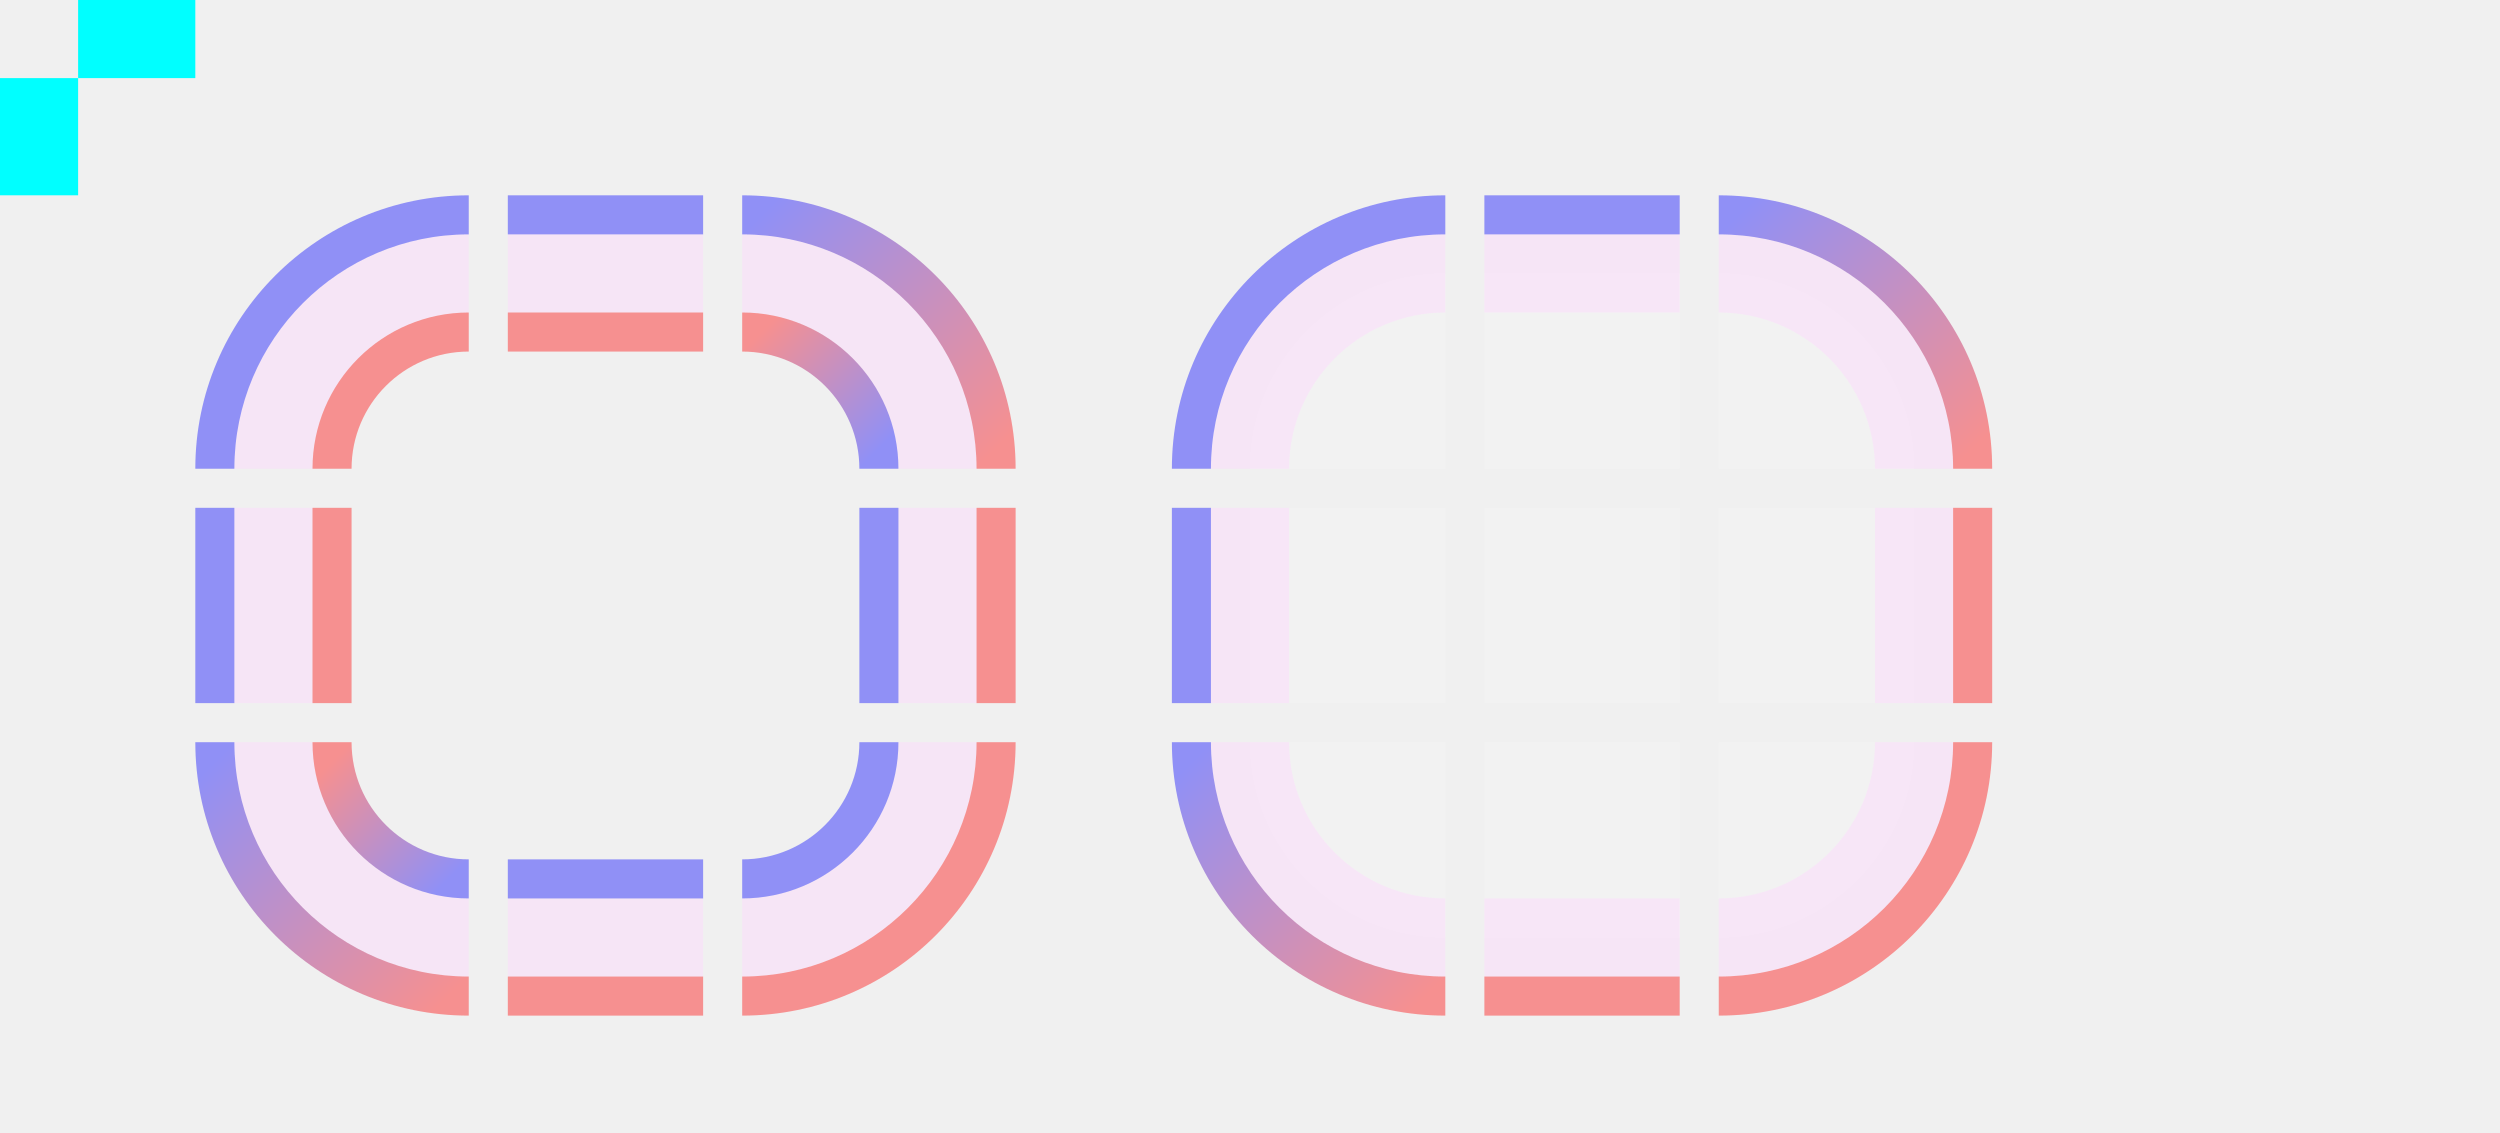
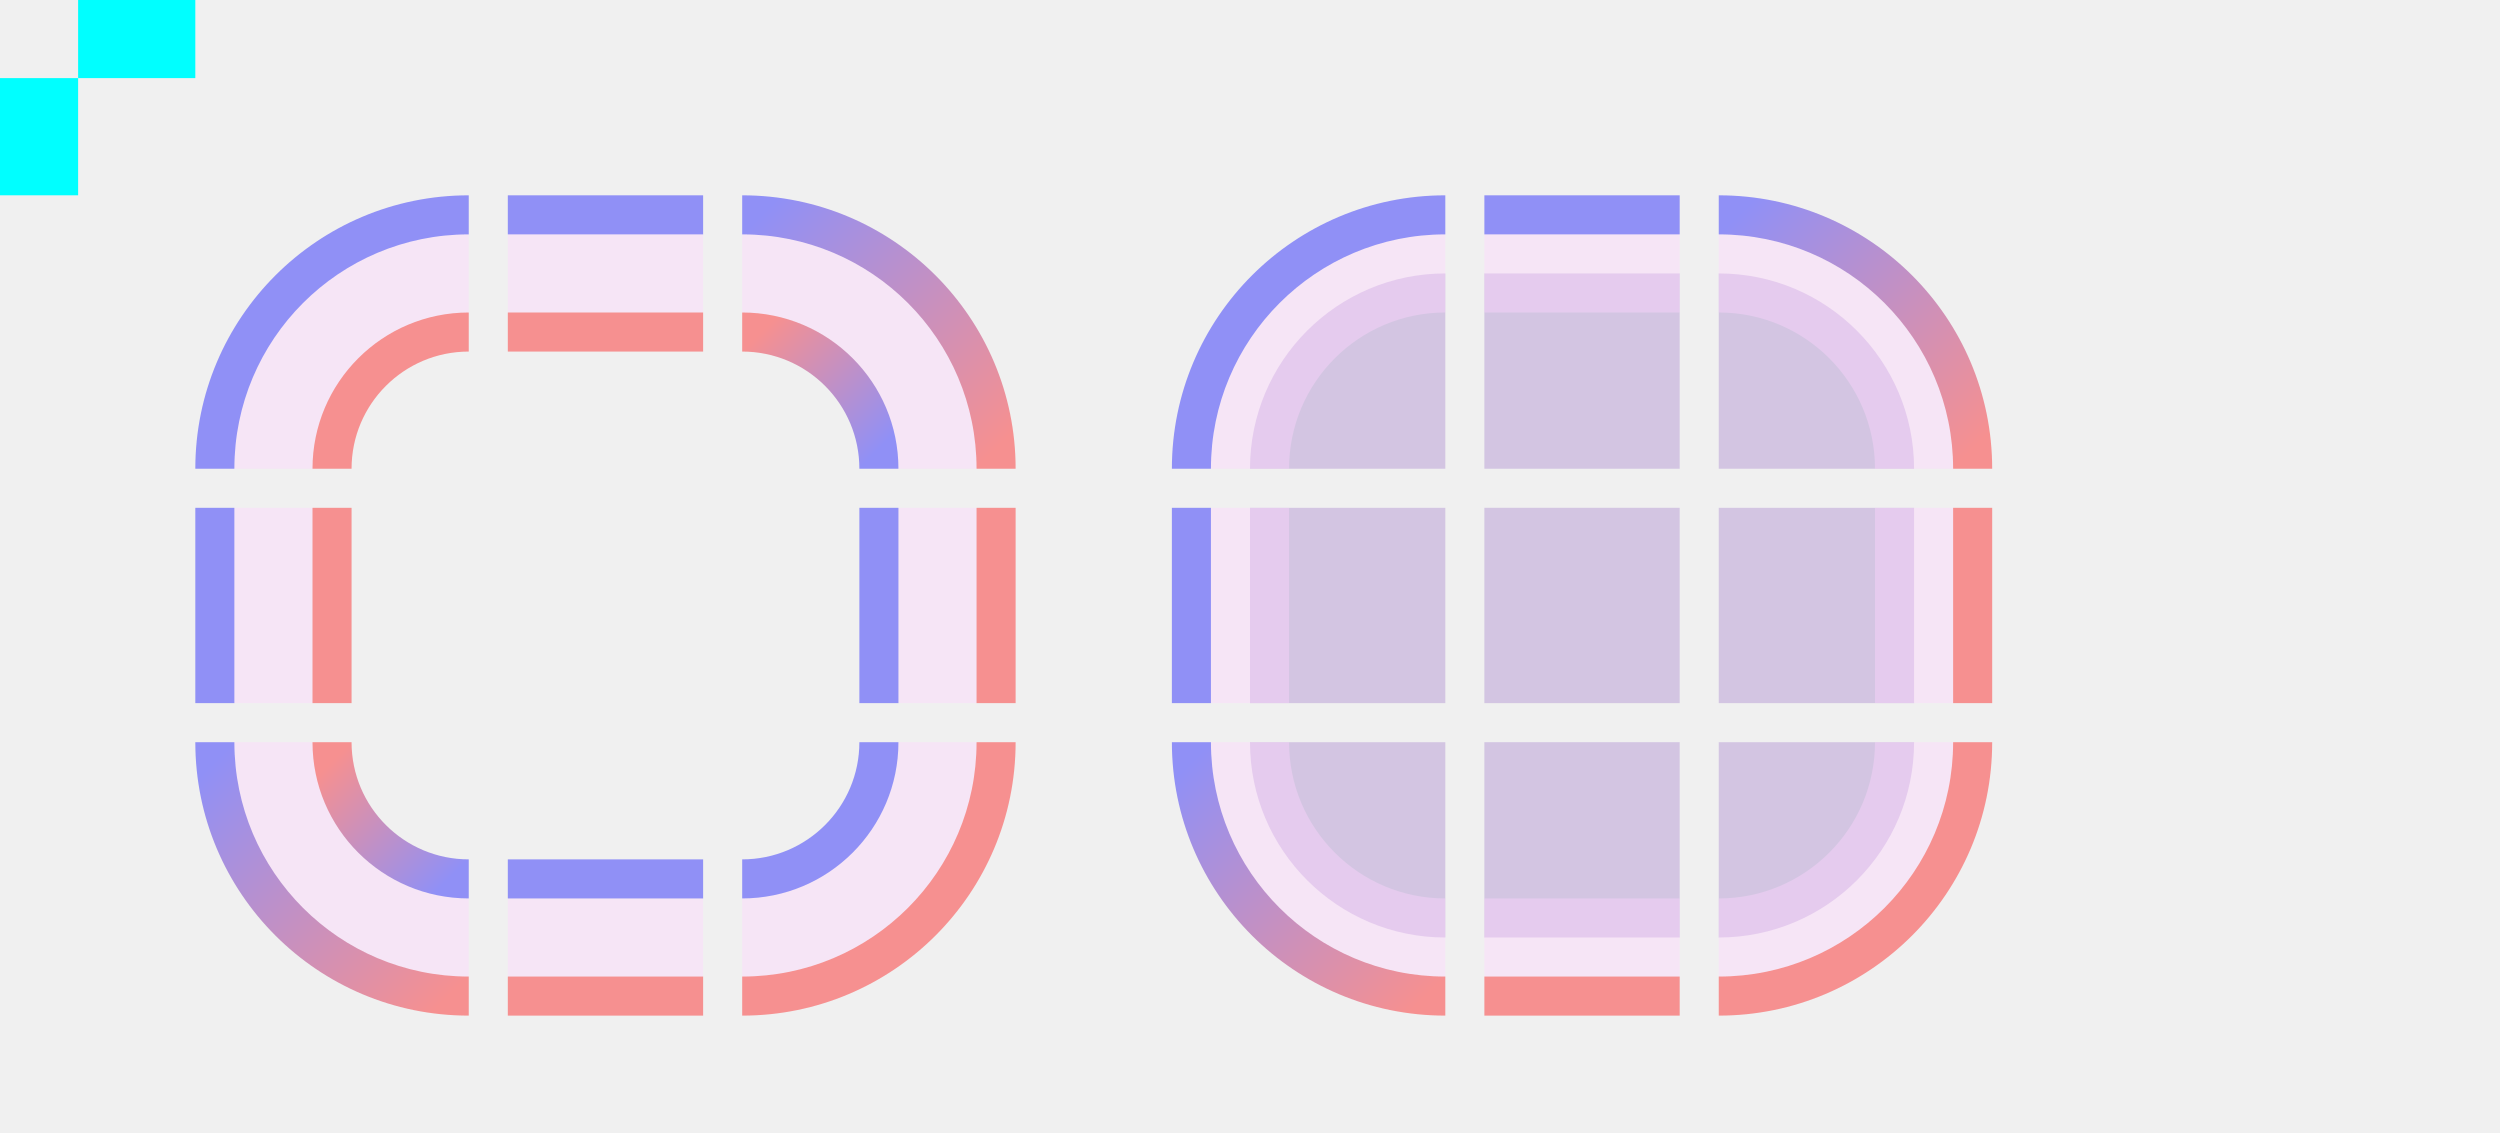
<svg xmlns="http://www.w3.org/2000/svg" xmlns:xlink="http://www.w3.org/1999/xlink" height="29" width="64" id="svg3124" version="1.0">
  <defs id="defs3126">
    <linearGradient xlink:href="#linearGradient4889" id="linearGradient7669" gradientUnits="userSpaceOnUse" gradientTransform="translate(-5,-22)" x1="11" y1="71" x2="5" y2="65" />
    <linearGradient id="linearGradient4889">
      <stop id="stop4885" offset="0" style="stop-color:#ff0000;stop-opacity:0.4;" />
      <stop id="stop4887" offset="1" style="stop-color:#0000ff;stop-opacity:0.4" />
    </linearGradient>
    <linearGradient xlink:href="#linearGradient4889" id="linearGradient7667" gradientUnits="userSpaceOnUse" gradientTransform="translate(0,-27)" x1="19" y1="63" x2="13" y2="57" />
    <linearGradient gradientUnits="userSpaceOnUse" y2="46" x2="6" y1="43" x1="3" id="linearGradient4891" xlink:href="#linearGradient4889" />
    <linearGradient gradientUnits="userSpaceOnUse" y2="36" x2="16" y1="33" x1="13" id="linearGradient4899" xlink:href="#linearGradient4889" />
    <linearGradient xlink:href="#linearGradient4889" id="linearGradient4714" gradientUnits="userSpaceOnUse" gradientTransform="translate(0,-27)" x1="19" y1="63" x2="13" y2="57" />
    <linearGradient xlink:href="#linearGradient4889" id="linearGradient4716" gradientUnits="userSpaceOnUse" gradientTransform="translate(-5,-22)" x1="11" y1="71" x2="5" y2="65" />
  </defs>
  <g transform="translate(41.5,-28.86218)" id="layer1">
    <rect y="41.862" x="-28.5" height="5" width="5" id="normal-center" style="opacity:1;vector-effect:none;fill:#ff00ff;fill-opacity:0;stroke:none;stroke-width:0.783;stroke-linecap:square;stroke-linejoin:miter;stroke-miterlimit:8.3;stroke-dasharray:none;stroke-dashoffset:0;stroke-opacity:1;marker:none" />
    <g transform="translate(-35.5,4.862175)" id="normal-topleft">
      <path style="opacity:1;vector-effect:none;fill:#ff00ff;fill-opacity:0;stroke:none;stroke-width:0.783;stroke-linecap:square;stroke-linejoin:miter;stroke-miterlimit:8.3;stroke-dasharray:none;stroke-dashoffset:0;stroke-opacity:1;marker:none" d="M 6,31 A 5,5 0 0 0 1,36 H 6 Z" id="path4718" />
      <path style="opacity:1;vector-effect:none;fill:#ffd5ff;fill-opacity:0.4;stroke:none;stroke-width:0.783;stroke-linecap:square;stroke-linejoin:miter;stroke-miterlimit:8.3;stroke-dasharray:none;stroke-dashoffset:0;stroke-opacity:1;marker:none" d="M 6,30 A 6,6 0 0 0 0,36 H 2 A 4,4 0 0 1 6,32 Z" id="path4521" />
      <path style="opacity:1;vector-effect:none;fill:#ff0000;fill-opacity:0.4;stroke:none;stroke-width:0.783;stroke-linecap:square;stroke-linejoin:miter;stroke-miterlimit:8.3;stroke-dasharray:none;stroke-dashoffset:0;stroke-opacity:1;marker:none" d="M 6,32 A 4,4 0 0 0 2,36 H 3 A 3,3 0 0 1 6,33 Z" id="path4523" />
      <path id="path5672-7" d="m 6,29 a 7,7 0 0 0 -7,7 h 1 a 6,6 0 0 1 6,-6 z" style="opacity:1;vector-effect:none;fill:#0000ff;fill-opacity:0.4;stroke:none;stroke-width:0.783;stroke-linecap:square;stroke-linejoin:miter;stroke-miterlimit:8.3;stroke-dasharray:none;stroke-dashoffset:0;stroke-opacity:1;marker:none" />
    </g>
    <g transform="translate(-35.5,4.862175)" id="normal-topright">
      <path style="opacity:1;vector-effect:none;fill:#ff00ff;fill-opacity:0;stroke:none;stroke-width:0.783;stroke-linecap:square;stroke-linejoin:miter;stroke-miterlimit:8.3;stroke-dasharray:none;stroke-dashoffset:0;stroke-opacity:1;marker:none" d="m 13,31 v 5 h 5 a 5,5 0 0 0 -5,-5 z" id="path4718-2" />
      <path style="opacity:1;vector-effect:none;fill:#ffd5ff;fill-opacity:0.4;stroke:none;stroke-width:0.783;stroke-linecap:square;stroke-linejoin:miter;stroke-miterlimit:8.3;stroke-dasharray:none;stroke-dashoffset:0;stroke-opacity:1;marker:none" d="m 13,30 v 2 a 4,4 0 0 1 4,4 h 2 a 6,6 0 0 0 -6,-6 z" id="path4521-6" />
      <path style="opacity:1;vector-effect:none;fill:url(#linearGradient4899);fill-opacity:1;stroke:none;stroke-width:0.783;stroke-linecap:square;stroke-linejoin:miter;stroke-miterlimit:8.3;stroke-dasharray:none;stroke-dashoffset:0;stroke-opacity:1;marker:none" d="m 13,32 v 1 a 3,3 0 0 1 3,3 h 1 a 4,4 0 0 0 -4,-4 z" id="path4523-2" />
      <path id="path5672-6" d="m 13,29 v 1 a 6,6 0 0 1 6,6 h 1 a 7,7 0 0 0 -7,-7 z" style="opacity:1;vector-effect:none;fill:url(#linearGradient4714);fill-opacity:1;stroke:none;stroke-width:0.783;stroke-linecap:square;stroke-linejoin:miter;stroke-miterlimit:8.3;stroke-dasharray:none;stroke-dashoffset:0;stroke-opacity:1;marker:none" />
    </g>
    <g transform="translate(-35.5,4.862175)" id="normal-bottomleft">
      <path style="opacity:1;vector-effect:none;fill:#ff00ff;fill-opacity:0;stroke:none;stroke-width:0.783;stroke-linecap:square;stroke-linejoin:miter;stroke-miterlimit:8.3;stroke-dasharray:none;stroke-dashoffset:0;stroke-opacity:1;marker:none" d="m 1,43 a 5,5 0 0 0 5,5 v -5 z" id="path4718-3" />
      <path style="opacity:1;vector-effect:none;fill:#ffd5ff;fill-opacity:0.4;stroke:none;stroke-width:0.783;stroke-linecap:square;stroke-linejoin:miter;stroke-miterlimit:8.3;stroke-dasharray:none;stroke-dashoffset:0;stroke-opacity:1;marker:none" d="m 0,43 a 6,6 0 0 0 6,6 V 47 A 4,4 0 0 1 2,43 Z" id="path4521-1" />
      <path style="opacity:1;vector-effect:none;fill:url(#linearGradient4891);fill-opacity:1;stroke:none;stroke-width:0.783;stroke-linecap:square;stroke-linejoin:miter;stroke-miterlimit:8.3;stroke-dasharray:none;stroke-dashoffset:0;stroke-opacity:1;marker:none" d="m 2,43 a 4,4 0 0 0 4,4 V 46 A 3,3 0 0 1 3,43 Z" id="path4523-27" />
      <path id="path5672-2" d="m -1,43 a 7,7 0 0 0 7,7 V 49 A 6,6 0 0 1 0,43 Z" style="opacity:1;vector-effect:none;fill:url(#linearGradient4716);fill-opacity:1;stroke:none;stroke-width:0.783;stroke-linecap:square;stroke-linejoin:miter;stroke-miterlimit:8.3;stroke-dasharray:none;stroke-dashoffset:0;stroke-opacity:1;marker:none" />
    </g>
    <g transform="translate(-35.5,4.862175)" id="normal-bottomright">
      <path style="opacity:1;vector-effect:none;fill:#ff00ff;fill-opacity:0;stroke:none;stroke-width:0.783;stroke-linecap:square;stroke-linejoin:miter;stroke-miterlimit:8.3;stroke-dasharray:none;stroke-dashoffset:0;stroke-opacity:1;marker:none" d="m 13,43 v 5 a 5,5 0 0 0 5,-5 z" id="path4718-7" />
      <path style="opacity:1;vector-effect:none;fill:#ffd5ff;fill-opacity:0.4;stroke:none;stroke-width:0.783;stroke-linecap:square;stroke-linejoin:miter;stroke-miterlimit:8.3;stroke-dasharray:none;stroke-dashoffset:0;stroke-opacity:1;marker:none" d="m 17,43 a 4,4 0 0 1 -4,4 v 2 a 6,6 0 0 0 6,-6 z" id="path4521-9" />
      <path style="opacity:1;vector-effect:none;fill:#0000ff;fill-opacity:0.4;stroke:none;stroke-width:0.783;stroke-linecap:square;stroke-linejoin:miter;stroke-miterlimit:8.3;stroke-dasharray:none;stroke-dashoffset:0;stroke-opacity:1;marker:none" d="m 16,43 a 3,3 0 0 1 -3,3 v 1 a 4,4 0 0 0 4,-4 z" id="path4523-3" />
      <path id="path5672-61" d="m 19,43 a 6,6 0 0 1 -6,6 v 1 a 7,7 0 0 0 7,-7 z" style="opacity:1;vector-effect:none;fill:#ff0000;fill-opacity:0.4;stroke:none;stroke-width:0.783;stroke-linecap:square;stroke-linejoin:miter;stroke-miterlimit:8.3;stroke-dasharray:none;stroke-dashoffset:0;stroke-opacity:1;marker:none" />
    </g>
    <g transform="translate(-35.5,4.862175)" id="normal-top">
      <rect style="opacity:1;vector-effect:none;fill:#ff00ff;fill-opacity:0;stroke:none;stroke-width:0.783;stroke-linecap:square;stroke-linejoin:miter;stroke-miterlimit:8.3;stroke-dasharray:none;stroke-dashoffset:0;stroke-opacity:1;marker:none" id="rect4780" width="5" height="5" x="7" y="31" />
      <rect style="opacity:1;vector-effect:none;fill:#ffd5ff;fill-opacity:0.4;stroke:none;stroke-width:0.783;stroke-linecap:square;stroke-linejoin:miter;stroke-miterlimit:8.3;stroke-dasharray:none;stroke-dashoffset:0;stroke-opacity:1;marker:none" id="rect4817" width="5" height="2" x="7" y="30" />
      <rect style="opacity:1;vector-effect:none;fill:#ff0000;fill-opacity:0.4;stroke:none;stroke-width:0.783;stroke-linecap:square;stroke-linejoin:miter;stroke-miterlimit:8.3;stroke-dasharray:none;stroke-dashoffset:0;stroke-opacity:1;marker:none" id="rect4851" width="5" height="1" x="7" y="32" />
      <rect style="opacity:1;vector-effect:none;fill:#0000ff;fill-opacity:0.4;stroke:none;stroke-width:0.783;stroke-linecap:square;stroke-linejoin:miter;stroke-miterlimit:8.3;stroke-dasharray:none;stroke-dashoffset:0;stroke-opacity:1;marker:none" id="rect4851-1-1" width="5" height="1" x="7" y="29" />
    </g>
    <g transform="translate(-35.5,4.862175)" id="normal-bottom">
      <rect style="opacity:1;vector-effect:none;fill:#ff00ff;fill-opacity:0;stroke:none;stroke-width:0.783;stroke-linecap:square;stroke-linejoin:miter;stroke-miterlimit:8.3;stroke-dasharray:none;stroke-dashoffset:0;stroke-opacity:1;marker:none" id="rect4780-7" width="5" height="5" x="7" y="43" />
      <rect style="opacity:1;vector-effect:none;fill:#ffd5ff;fill-opacity:0.4;stroke:none;stroke-width:0.783;stroke-linecap:square;stroke-linejoin:miter;stroke-miterlimit:8.3;stroke-dasharray:none;stroke-dashoffset:0;stroke-opacity:1;marker:none" id="rect4817-3" width="5" height="2" x="7" y="47" />
      <rect style="opacity:1;vector-effect:none;fill:#0000ff;fill-opacity:0.4;stroke:none;stroke-width:0.783;stroke-linecap:square;stroke-linejoin:miter;stroke-miterlimit:8.3;stroke-dasharray:none;stroke-dashoffset:0;stroke-opacity:1;marker:none" id="rect4851-1" width="5" height="1" x="7" y="46" />
      <rect style="opacity:1;vector-effect:none;fill:#ff0000;fill-opacity:0.4;stroke:none;stroke-width:0.783;stroke-linecap:square;stroke-linejoin:miter;stroke-miterlimit:8.3;stroke-dasharray:none;stroke-dashoffset:0;stroke-opacity:1;marker:none" id="rect4851-9" width="5" height="1" x="7" y="49" />
    </g>
    <g transform="translate(-35.5,4.862175)" id="normal-left">
      <rect style="opacity:1;vector-effect:none;fill:#ff00ff;fill-opacity:0;stroke:none;stroke-width:0.783;stroke-linecap:square;stroke-linejoin:miter;stroke-miterlimit:8.3;stroke-dasharray:none;stroke-dashoffset:0;stroke-opacity:1;marker:none" id="rect4780-2" width="5" height="5" x="1" y="37" />
      <rect style="opacity:1;vector-effect:none;fill:#ffd5ff;fill-opacity:0.4;stroke:none;stroke-width:0.783;stroke-linecap:square;stroke-linejoin:miter;stroke-miterlimit:8.3;stroke-dasharray:none;stroke-dashoffset:0;stroke-opacity:1;marker:none" id="rect4834" width="2" height="5" x="0" y="37" />
      <rect style="opacity:1;vector-effect:none;fill:#ff0000;fill-opacity:0.4;stroke:none;stroke-width:0.783;stroke-linecap:square;stroke-linejoin:miter;stroke-miterlimit:8.3;stroke-dasharray:none;stroke-dashoffset:0;stroke-opacity:1;marker:none" id="rect4868" width="1" height="5" x="2" y="37" />
      <rect style="opacity:1;vector-effect:none;fill:#0000ff;fill-opacity:0.4;stroke:none;stroke-width:0.783;stroke-linecap:square;stroke-linejoin:miter;stroke-miterlimit:8.3;stroke-dasharray:none;stroke-dashoffset:0;stroke-opacity:1;marker:none" id="rect4868-2-0" width="1" height="5" x="-1" y="37" />
    </g>
    <g transform="translate(-35.5,4.862175)" id="normal-right">
      <rect style="opacity:1;vector-effect:none;fill:#ff00ff;fill-opacity:0;stroke:none;stroke-width:0.783;stroke-linecap:square;stroke-linejoin:miter;stroke-miterlimit:8.3;stroke-dasharray:none;stroke-dashoffset:0;stroke-opacity:1;marker:none" id="rect4780-9" width="5" height="5" x="13" y="37" />
      <rect style="opacity:1;vector-effect:none;fill:#ffd5ff;fill-opacity:0.4;stroke:none;stroke-width:0.783;stroke-linecap:square;stroke-linejoin:miter;stroke-miterlimit:8.3;stroke-dasharray:none;stroke-dashoffset:0;stroke-opacity:1;marker:none" id="rect4834-6" width="2" height="5" x="17" y="37" />
      <rect style="opacity:1;vector-effect:none;fill:#0000ff;fill-opacity:0.4;stroke:none;stroke-width:0.783;stroke-linecap:square;stroke-linejoin:miter;stroke-miterlimit:8.3;stroke-dasharray:none;stroke-dashoffset:0;stroke-opacity:1;marker:none" id="rect4868-2" width="1" height="5" x="16" y="37" />
      <rect style="opacity:1;vector-effect:none;fill:#ff0000;fill-opacity:0.4;stroke:none;stroke-width:0.783;stroke-linecap:square;stroke-linejoin:miter;stroke-miterlimit:8.3;stroke-dasharray:none;stroke-dashoffset:0;stroke-opacity:1;marker:none" id="rect4868-27" width="1" height="5" x="19" y="37" />
    </g>
-     <rect y="41.862" x="-3.5" height="5" width="5" id="pressed-center" style="opacity:1;vector-effect:none;fill:#ffffff;fill-opacity:0.15;stroke:none;stroke-width:0.783;stroke-linecap:square;stroke-linejoin:miter;stroke-miterlimit:8.3;stroke-dasharray:none;stroke-dashoffset:0;stroke-opacity:1;marker:none" />
+     <rect y="41.862" x="-3.5" height="5" width="5" id="pressed-center" style="opacity:1;vector-effect:none;fill:#7f44bb;fill-opacity:0.25;stroke:none;stroke-width:0.783;stroke-linecap:square;stroke-linejoin:miter;stroke-miterlimit:8.3;stroke-dasharray:none;stroke-dashoffset:0;stroke-opacity:1;marker:none" />
    <g transform="translate(-10.5,4.862175)" id="pressed-topleft">
-       <path style="opacity:1;vector-effect:none;fill:#ffffff;fill-opacity:0.15;stroke:none;stroke-width:0.783;stroke-linecap:square;stroke-linejoin:miter;stroke-miterlimit:8.3;stroke-dasharray:none;stroke-dashoffset:0;stroke-opacity:1;marker:none" d="M 6,31 A 5,5 0 0 0 1,36 H 6 Z" id="path4718-9" />
+       <path style="opacity:1;vector-effect:none;fill:#7f44bb;fill-opacity:0.25;stroke:none;stroke-width:0.783;stroke-linecap:square;stroke-linejoin:miter;stroke-miterlimit:8.3;stroke-dasharray:none;stroke-dashoffset:0;stroke-opacity:1;marker:none" d="M 6,31 A 5,5 0 0 0 1,36 H 6 Z" id="path4718-9" />
      <path style="opacity:1;vector-effect:none;fill:#ffd5ff;fill-opacity:0.4;stroke:none;stroke-width:0.783;stroke-linecap:square;stroke-linejoin:miter;stroke-miterlimit:8.3;stroke-dasharray:none;stroke-dashoffset:0;stroke-opacity:1;marker:none" d="M 6,30 A 6,6 0 0 0 0,36 H 2 A 4,4 0 0 1 6,32 Z" id="path4521-3" />
      <path id="path5672-7-5" d="m 6,29 a 7,7 0 0 0 -7,7 h 1 a 6,6 0 0 1 6,-6 z" style="opacity:1;vector-effect:none;fill:#0000ff;fill-opacity:0.4;stroke:none;stroke-width:0.783;stroke-linecap:square;stroke-linejoin:miter;stroke-miterlimit:8.3;stroke-dasharray:none;stroke-dashoffset:0;stroke-opacity:1;marker:none" />
    </g>
    <g transform="translate(-10.5,4.862175)" id="pressed-topright">
-       <path style="opacity:1;vector-effect:none;fill:#ffffff;fill-opacity:0.15;stroke:none;stroke-width:0.783;stroke-linecap:square;stroke-linejoin:miter;stroke-miterlimit:8.3;stroke-dasharray:none;stroke-dashoffset:0;stroke-opacity:1;marker:none" d="m 13,31 v 5 h 5 a 5,5 0 0 0 -5,-5 z" id="path4718-2-4" />
+       <path style="opacity:1;vector-effect:none;fill:#7f44bb;fill-opacity:0.25;stroke:none;stroke-width:0.783;stroke-linecap:square;stroke-linejoin:miter;stroke-miterlimit:8.3;stroke-dasharray:none;stroke-dashoffset:0;stroke-opacity:1;marker:none" d="m 13,31 v 5 h 5 a 5,5 0 0 0 -5,-5 z" id="path4718-2-4" />
      <path style="opacity:1;vector-effect:none;fill:#ffd5ff;fill-opacity:0.4;stroke:none;stroke-width:0.783;stroke-linecap:square;stroke-linejoin:miter;stroke-miterlimit:8.3;stroke-dasharray:none;stroke-dashoffset:0;stroke-opacity:1;marker:none" d="m 13,30 v 2 a 4,4 0 0 1 4,4 h 2 a 6,6 0 0 0 -6,-6 z" id="path4521-6-7" />
      <path id="path5672-6-4" d="m 13,29 v 1 a 6,6 0 0 1 6,6 h 1 a 7,7 0 0 0 -7,-7 z" style="opacity:1;vector-effect:none;fill:url(#linearGradient7667);fill-opacity:1;stroke:none;stroke-width:0.783;stroke-linecap:square;stroke-linejoin:miter;stroke-miterlimit:8.3;stroke-dasharray:none;stroke-dashoffset:0;stroke-opacity:1;marker:none" />
    </g>
    <g transform="translate(-10.5,4.862175)" id="pressed-bottomleft">
-       <path style="opacity:1;vector-effect:none;fill:#ffffff;fill-opacity:0.15;stroke:none;stroke-width:0.783;stroke-linecap:square;stroke-linejoin:miter;stroke-miterlimit:8.3;stroke-dasharray:none;stroke-dashoffset:0;stroke-opacity:1;marker:none" d="m 1,43 a 5,5 0 0 0 5,5 v -5 z" id="path4718-3-0" />
+       <path style="opacity:1;vector-effect:none;fill:#7f44bb;fill-opacity:0.25;stroke:none;stroke-width:0.783;stroke-linecap:square;stroke-linejoin:miter;stroke-miterlimit:8.3;stroke-dasharray:none;stroke-dashoffset:0;stroke-opacity:1;marker:none" d="m 1,43 a 5,5 0 0 0 5,5 v -5 z" id="path4718-3-0" />
      <path style="opacity:1;vector-effect:none;fill:#ffd5ff;fill-opacity:0.4;stroke:none;stroke-width:0.783;stroke-linecap:square;stroke-linejoin:miter;stroke-miterlimit:8.3;stroke-dasharray:none;stroke-dashoffset:0;stroke-opacity:1;marker:none" d="m 0,43 a 6,6 0 0 0 6,6 V 47 A 4,4 0 0 1 2,43 Z" id="path4521-1-7" />
      <path id="path5672-2-6" d="m -1,43 a 7,7 0 0 0 7,7 V 49 A 6,6 0 0 1 0,43 Z" style="opacity:1;vector-effect:none;fill:url(#linearGradient7669);fill-opacity:1;stroke:none;stroke-width:0.783;stroke-linecap:square;stroke-linejoin:miter;stroke-miterlimit:8.3;stroke-dasharray:none;stroke-dashoffset:0;stroke-opacity:1;marker:none" />
    </g>
    <g transform="translate(-10.5,4.862175)" id="pressed-bottomright">
-       <path style="opacity:1;vector-effect:none;fill:#ffffff;fill-opacity:0.15;stroke:none;stroke-width:0.783;stroke-linecap:square;stroke-linejoin:miter;stroke-miterlimit:8.3;stroke-dasharray:none;stroke-dashoffset:0;stroke-opacity:1;marker:none" d="m 13,43 v 5 a 5,5 0 0 0 5,-5 z" id="path4718-7-8" />
+       <path style="opacity:1;vector-effect:none;fill:#7f44bb;fill-opacity:0.25;stroke:none;stroke-width:0.783;stroke-linecap:square;stroke-linejoin:miter;stroke-miterlimit:8.3;stroke-dasharray:none;stroke-dashoffset:0;stroke-opacity:1;marker:none" d="m 13,43 v 5 a 5,5 0 0 0 5,-5 z" id="path4718-7-8" />
      <path style="opacity:1;vector-effect:none;fill:#ffd5ff;fill-opacity:0.4;stroke:none;stroke-width:0.783;stroke-linecap:square;stroke-linejoin:miter;stroke-miterlimit:8.3;stroke-dasharray:none;stroke-dashoffset:0;stroke-opacity:1;marker:none" d="m 17,43 a 4,4 0 0 1 -4,4 v 2 a 6,6 0 0 0 6,-6 z" id="path4521-9-4" />
      <path id="path5672-61-14" d="m 19,43 a 6,6 0 0 1 -6,6 v 1 a 7,7 0 0 0 7,-7 z" style="opacity:1;vector-effect:none;fill:#ff0000;fill-opacity:0.4;stroke:none;stroke-width:0.783;stroke-linecap:square;stroke-linejoin:miter;stroke-miterlimit:8.3;stroke-dasharray:none;stroke-dashoffset:0;stroke-opacity:1;marker:none" />
    </g>
    <g transform="translate(-10.5,4.862175)" id="pressed-top">
-       <rect style="opacity:1;vector-effect:none;fill:#ffffff;fill-opacity:0.15;stroke:none;stroke-width:0.783;stroke-linecap:square;stroke-linejoin:miter;stroke-miterlimit:8.3;stroke-dasharray:none;stroke-dashoffset:0;stroke-opacity:1;marker:none" id="rect4780-20" width="5" height="5" x="7" y="31" />
+       <rect style="opacity:1;vector-effect:none;fill:#7f44bb;fill-opacity:0.25;stroke:none;stroke-width:0.783;stroke-linecap:square;stroke-linejoin:miter;stroke-miterlimit:8.3;stroke-dasharray:none;stroke-dashoffset:0;stroke-opacity:1;marker:none" id="rect4780-20" width="5" height="5" x="7" y="31" />
      <rect style="opacity:1;vector-effect:none;fill:#ffd5ff;fill-opacity:0.4;stroke:none;stroke-width:0.783;stroke-linecap:square;stroke-linejoin:miter;stroke-miterlimit:8.3;stroke-dasharray:none;stroke-dashoffset:0;stroke-opacity:1;marker:none" id="rect4817-6" width="5" height="2" x="7" y="30" />
      <rect style="opacity:1;vector-effect:none;fill:#0000ff;fill-opacity:0.4;stroke:none;stroke-width:0.783;stroke-linecap:square;stroke-linejoin:miter;stroke-miterlimit:8.3;stroke-dasharray:none;stroke-dashoffset:0;stroke-opacity:1;marker:none" id="rect4851-1-1-9" width="5" height="1" x="7" y="29" />
    </g>
    <g transform="translate(-10.5,4.862175)" id="pressed-bottom">
-       <rect style="opacity:1;vector-effect:none;fill:#ffffff;fill-opacity:0.15;stroke:none;stroke-width:0.783;stroke-linecap:square;stroke-linejoin:miter;stroke-miterlimit:8.3;stroke-dasharray:none;stroke-dashoffset:0;stroke-opacity:1;marker:none" id="rect4780-7-6" width="5" height="5" x="7" y="43" />
+       <rect style="opacity:1;vector-effect:none;fill:#7f44bb;fill-opacity:0.25;stroke:none;stroke-width:0.783;stroke-linecap:square;stroke-linejoin:miter;stroke-miterlimit:8.3;stroke-dasharray:none;stroke-dashoffset:0;stroke-opacity:1;marker:none" id="rect4780-7-6" width="5" height="5" x="7" y="43" />
      <rect style="opacity:1;vector-effect:none;fill:#ffd5ff;fill-opacity:0.4;stroke:none;stroke-width:0.783;stroke-linecap:square;stroke-linejoin:miter;stroke-miterlimit:8.3;stroke-dasharray:none;stroke-dashoffset:0;stroke-opacity:1;marker:none" id="rect4817-3-6" width="5" height="2" x="7" y="47" />
      <rect style="opacity:1;vector-effect:none;fill:#ff0000;fill-opacity:0.4;stroke:none;stroke-width:0.783;stroke-linecap:square;stroke-linejoin:miter;stroke-miterlimit:8.3;stroke-dasharray:none;stroke-dashoffset:0;stroke-opacity:1;marker:none" id="rect4851-9-9" width="5" height="1" x="7" y="49" />
    </g>
    <g transform="translate(-10.5,4.862175)" id="pressed-left">
-       <rect style="opacity:1;vector-effect:none;fill:#ffffff;fill-opacity:0.15;stroke:none;stroke-width:0.783;stroke-linecap:square;stroke-linejoin:miter;stroke-miterlimit:8.3;stroke-dasharray:none;stroke-dashoffset:0;stroke-opacity:1;marker:none" id="rect4780-2-0" width="5" height="5" x="1" y="37" />
+       <rect style="opacity:1;vector-effect:none;fill:#7f44bb;fill-opacity:0.25;stroke:none;stroke-width:0.783;stroke-linecap:square;stroke-linejoin:miter;stroke-miterlimit:8.3;stroke-dasharray:none;stroke-dashoffset:0;stroke-opacity:1;marker:none" id="rect4780-2-0" width="5" height="5" x="1" y="37" />
      <rect style="opacity:1;vector-effect:none;fill:#ffd5ff;fill-opacity:0.4;stroke:none;stroke-width:0.783;stroke-linecap:square;stroke-linejoin:miter;stroke-miterlimit:8.3;stroke-dasharray:none;stroke-dashoffset:0;stroke-opacity:1;marker:none" id="rect4834-4" width="2" height="5" x="0" y="37" />
      <rect style="opacity:1;vector-effect:none;fill:#0000ff;fill-opacity:0.4;stroke:none;stroke-width:0.783;stroke-linecap:square;stroke-linejoin:miter;stroke-miterlimit:8.3;stroke-dasharray:none;stroke-dashoffset:0;stroke-opacity:1;marker:none" id="rect4868-2-0-7" width="1" height="5" x="-1" y="37" />
    </g>
    <g transform="translate(-10.5,4.862175)" id="pressed-right">
-       <rect style="opacity:1;vector-effect:none;fill:#ffffff;fill-opacity:0.15;stroke:none;stroke-width:0.783;stroke-linecap:square;stroke-linejoin:miter;stroke-miterlimit:8.3;stroke-dasharray:none;stroke-dashoffset:0;stroke-opacity:1;marker:none" id="rect4780-9-7" width="5" height="5" x="13" y="37" />
+       <rect style="opacity:1;vector-effect:none;fill:#7f44bb;fill-opacity:0.25;stroke:none;stroke-width:0.783;stroke-linecap:square;stroke-linejoin:miter;stroke-miterlimit:8.3;stroke-dasharray:none;stroke-dashoffset:0;stroke-opacity:1;marker:none" id="rect4780-9-7" width="5" height="5" x="13" y="37" />
      <rect style="opacity:1;vector-effect:none;fill:#ffd5ff;fill-opacity:0.4;stroke:none;stroke-width:0.783;stroke-linecap:square;stroke-linejoin:miter;stroke-miterlimit:8.3;stroke-dasharray:none;stroke-dashoffset:0;stroke-opacity:1;marker:none" id="rect4834-6-2" width="2" height="5" x="17" y="37" />
      <rect style="opacity:1;vector-effect:none;fill:#ff0000;fill-opacity:0.4;stroke:none;stroke-width:0.783;stroke-linecap:square;stroke-linejoin:miter;stroke-miterlimit:8.3;stroke-dasharray:none;stroke-dashoffset:0;stroke-opacity:1;marker:none" id="rect4868-27-2" width="1" height="5" x="19" y="37" />
    </g>
    <rect y="25.862" x="-41.5" height="3" width="2" id="hint-top-margin" style="opacity:1;vector-effect:none;fill:#00ffff;fill-opacity:1;stroke:none;stroke-width:0.433;stroke-linecap:square;stroke-linejoin:miter;stroke-miterlimit:4;stroke-dasharray:none;stroke-dashoffset:0;stroke-opacity:1;marker:none" />
    <rect y="28.862" x="-44.5" height="2" width="3" id="hint-left-margin" style="opacity:1;vector-effect:none;fill:#00ffff;fill-opacity:1;stroke:none;stroke-width:0.433;stroke-linecap:square;stroke-linejoin:miter;stroke-miterlimit:4;stroke-dasharray:none;stroke-dashoffset:0;stroke-opacity:1;marker:none" />
    <rect y="28.862" x="-39.5" height="2" width="3" id="hint-right-margin" style="opacity:1;vector-effect:none;fill:#00ffff;fill-opacity:1;stroke:none;stroke-width:0.433;stroke-linecap:square;stroke-linejoin:miter;stroke-miterlimit:4;stroke-dasharray:none;stroke-dashoffset:0;stroke-opacity:1;marker:none" />
    <rect y="30.862" x="-41.5" height="3" width="2" id="hint-bottom-margin" style="opacity:1;vector-effect:none;fill:#00ffff;fill-opacity:1;stroke:none;stroke-width:0.433;stroke-linecap:square;stroke-linejoin:miter;stroke-miterlimit:4;stroke-dasharray:none;stroke-dashoffset:0;stroke-opacity:1;marker:none" />
  </g>
</svg>
